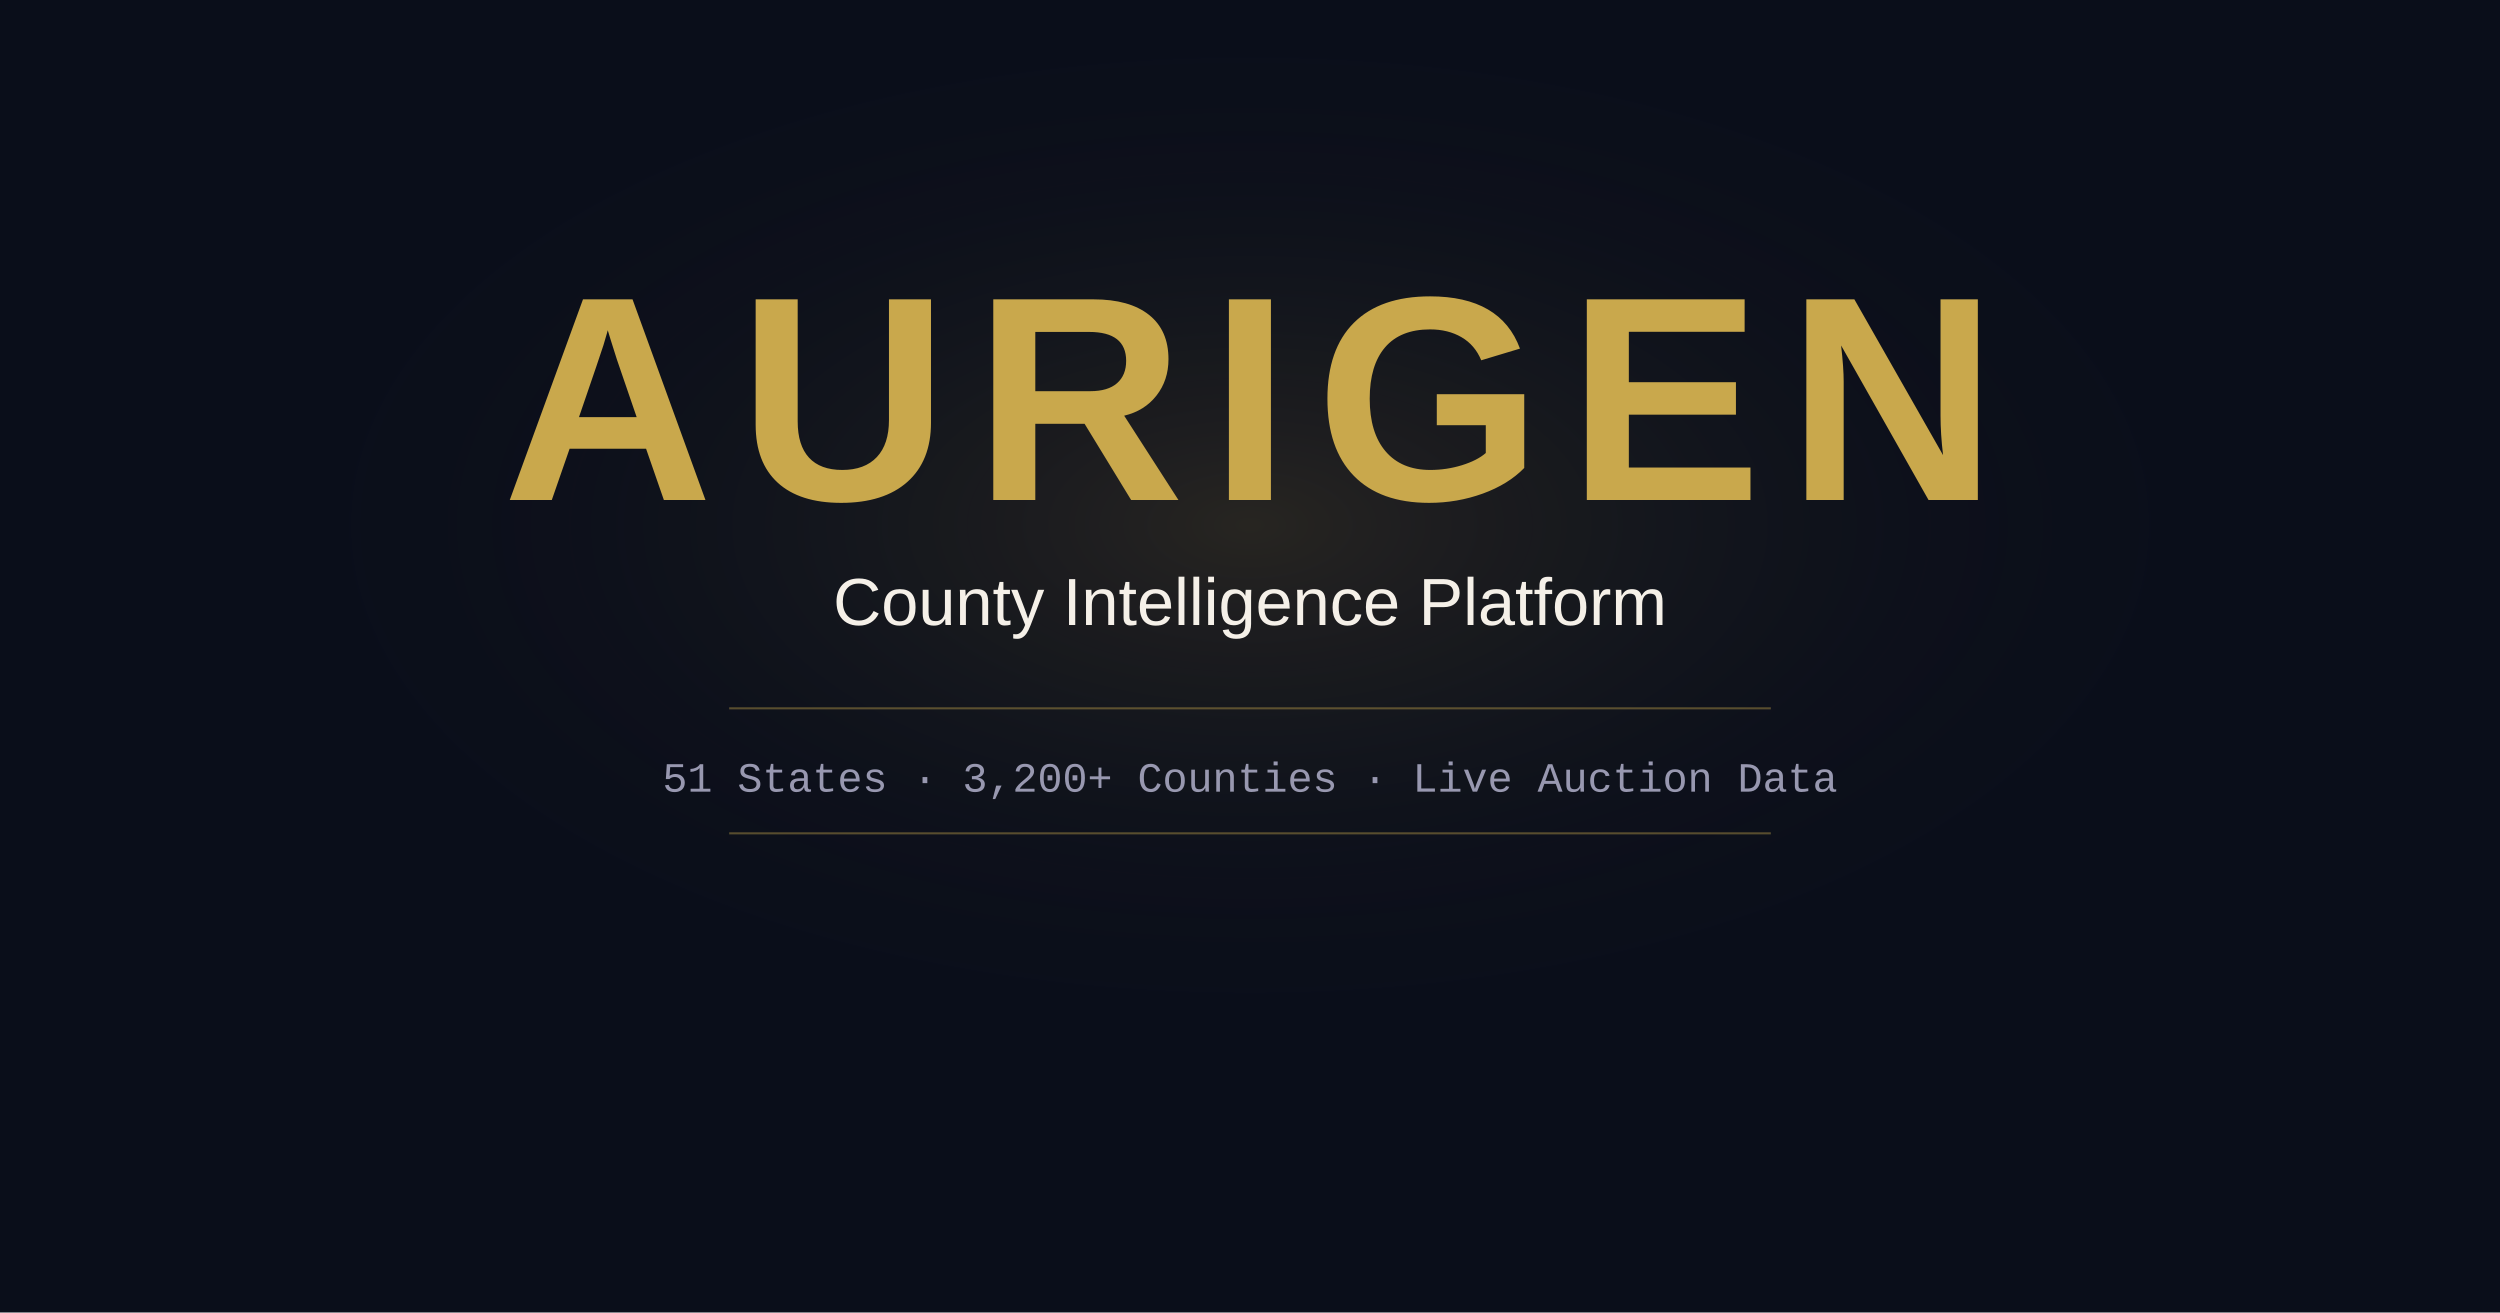
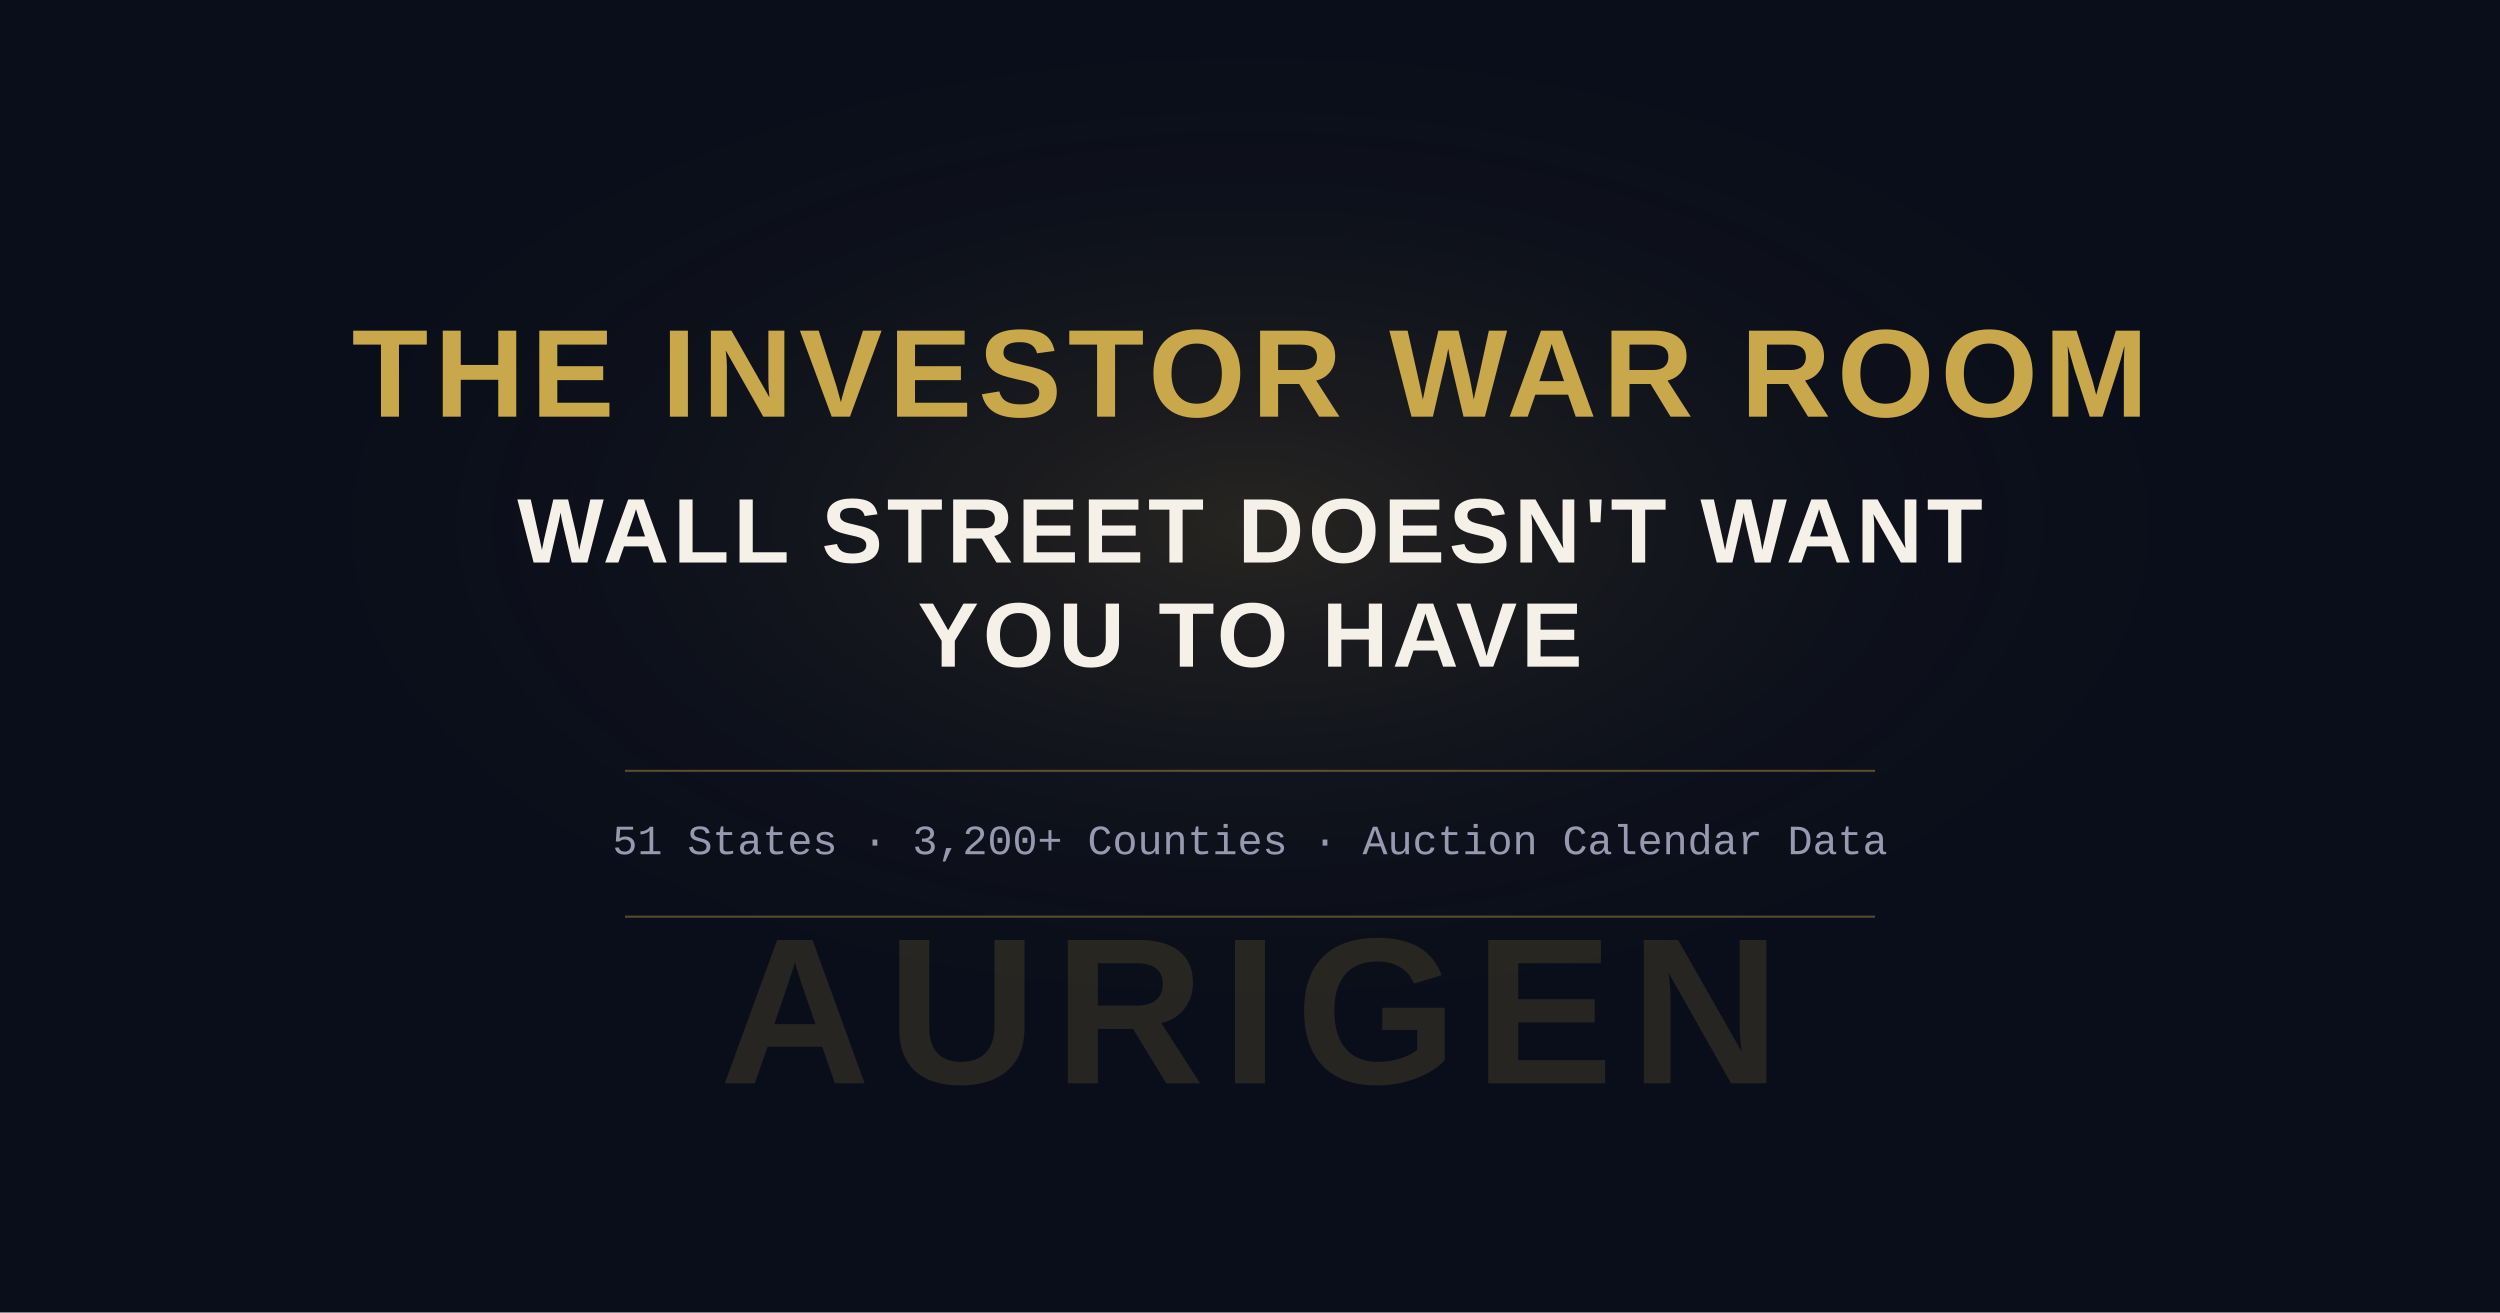
<svg xmlns="http://www.w3.org/2000/svg" width="1200" height="630" viewBox="0 0 1200 630">
  <defs>
    <radialGradient id="glow" cx="50%" cy="40%" r="40%">
      <stop offset="0%" stop-color="#c9a84c" stop-opacity="0.15" />
      <stop offset="100%" stop-color="#0a0e1a" stop-opacity="0" />
    </radialGradient>
  </defs>
  <rect width="1200" height="630" fill="#0a0e1a" />
  <rect width="1200" height="630" fill="url(#glow)" />
-   <text x="600" y="240" text-anchor="middle" font-family="Arial Black,Arial,sans-serif" font-size="140" font-weight="900" fill="#c9a84c" letter-spacing="12">AURIGEN</text>
-   <text x="600" y="300" text-anchor="middle" font-family="Arial,sans-serif" font-size="32" font-weight="300" fill="#f5f0e8">County Intelligence Platform</text>
-   <line x1="350" y1="340" x2="850" y2="340" stroke="#c9a84c" stroke-width="1" opacity="0.4" />
-   <text x="600" y="380" text-anchor="middle" font-family="Courier New,monospace" font-size="20" fill="#9898b0">51 States  ·  3,200+ Counties  ·  Live Auction Data</text>
-   <line x1="350" y1="400" x2="850" y2="400" stroke="#c9a84c" stroke-width="1" opacity="0.4" />
+   <text x="600" y="200" text-anchor="middle" font-family="Arial Black,Arial,sans-serif" font-size="60" font-weight="900" fill="#c9a84c" letter-spacing="3">THE INVESTOR WAR ROOM</text>
+   <text x="600" y="270" text-anchor="middle" font-family="Arial Black,Arial,sans-serif" font-size="44" font-weight="900" fill="#f5f0e8" letter-spacing="2">WALL STREET DOESN'T WANT</text>
+   <text x="600" y="320" text-anchor="middle" font-family="Arial Black,Arial,sans-serif" font-size="44" font-weight="900" fill="#f5f0e8" letter-spacing="2">YOU TO HAVE</text>
+   <line x1="300" y1="370" x2="900" y2="370" stroke="#c9a84c" stroke-width="1" opacity="0.4" />
+   <text x="600" y="410" text-anchor="middle" font-family="Courier New,monospace" font-size="20" fill="#9898b0">51 States  ·  3,200+ Counties  ·  Auction Calendar Data</text>
+   <line x1="300" y1="440" x2="900" y2="440" stroke="#c9a84c" stroke-width="1" opacity="0.4" />
+   <text x="600" y="520" text-anchor="middle" font-family="Arial Black,Arial,sans-serif" font-size="100" font-weight="900" fill="#c9a84c" letter-spacing="8" opacity="0.15">AURIGEN</text>
</svg>
